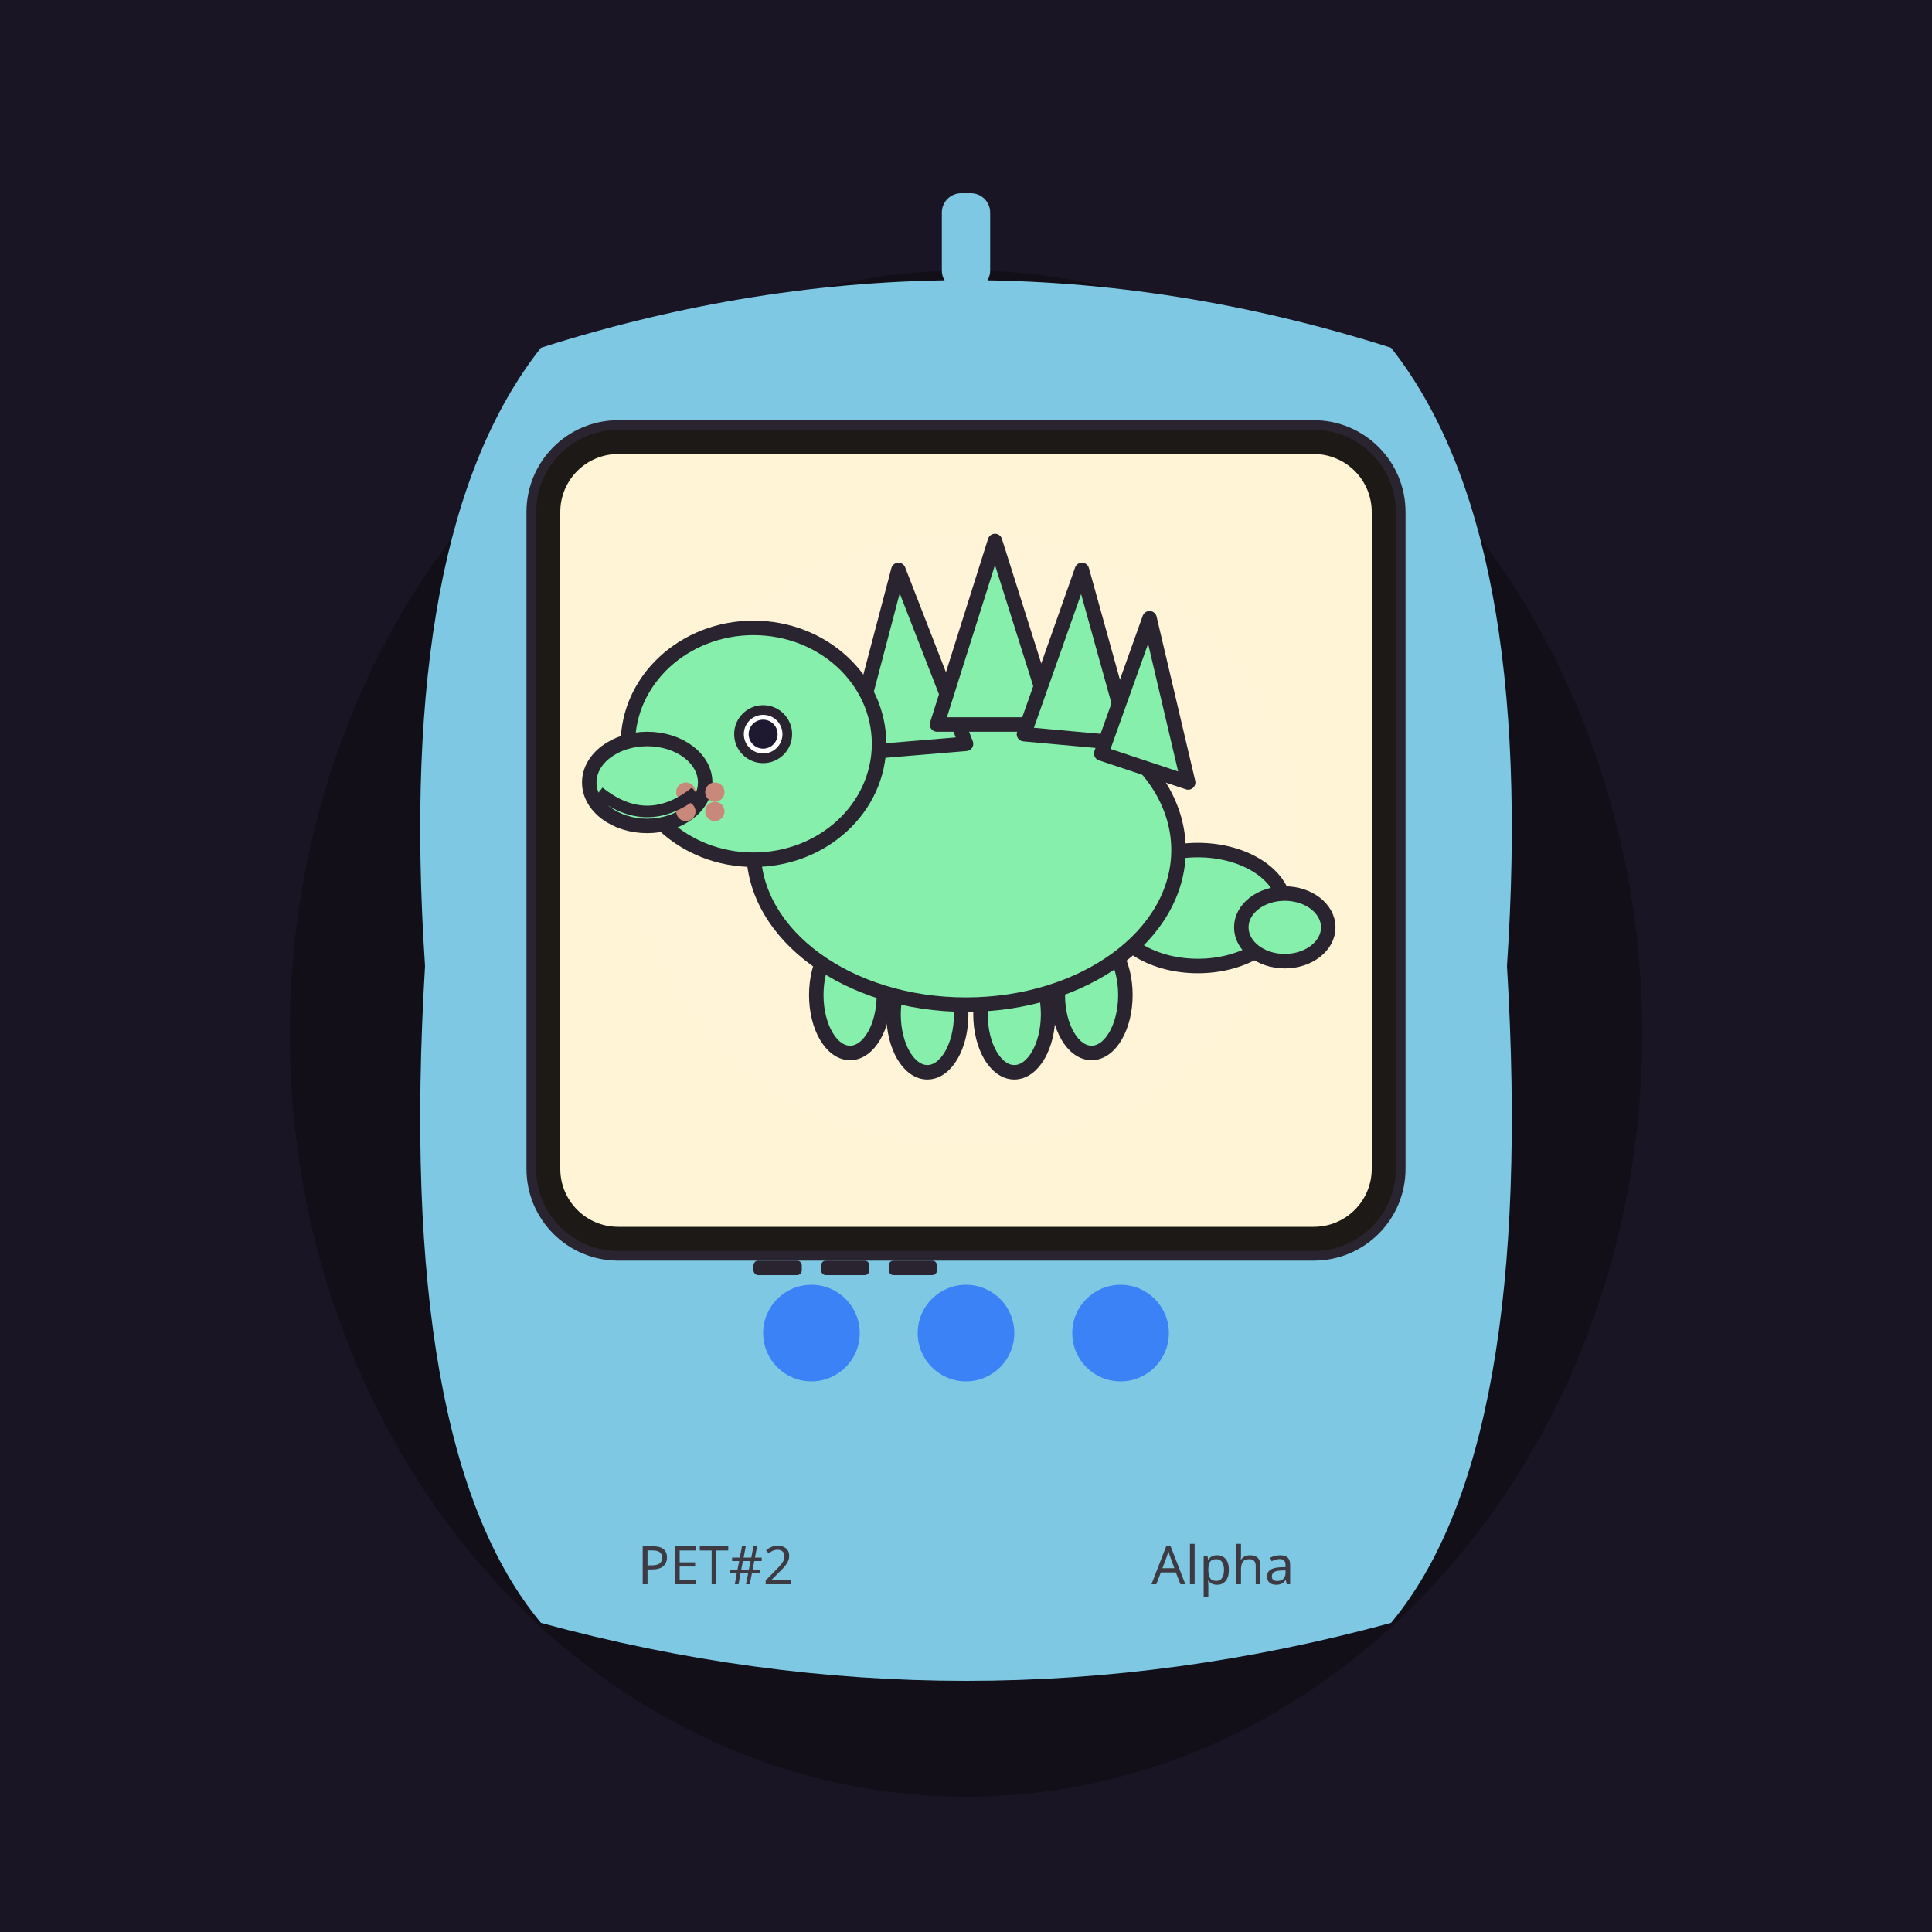
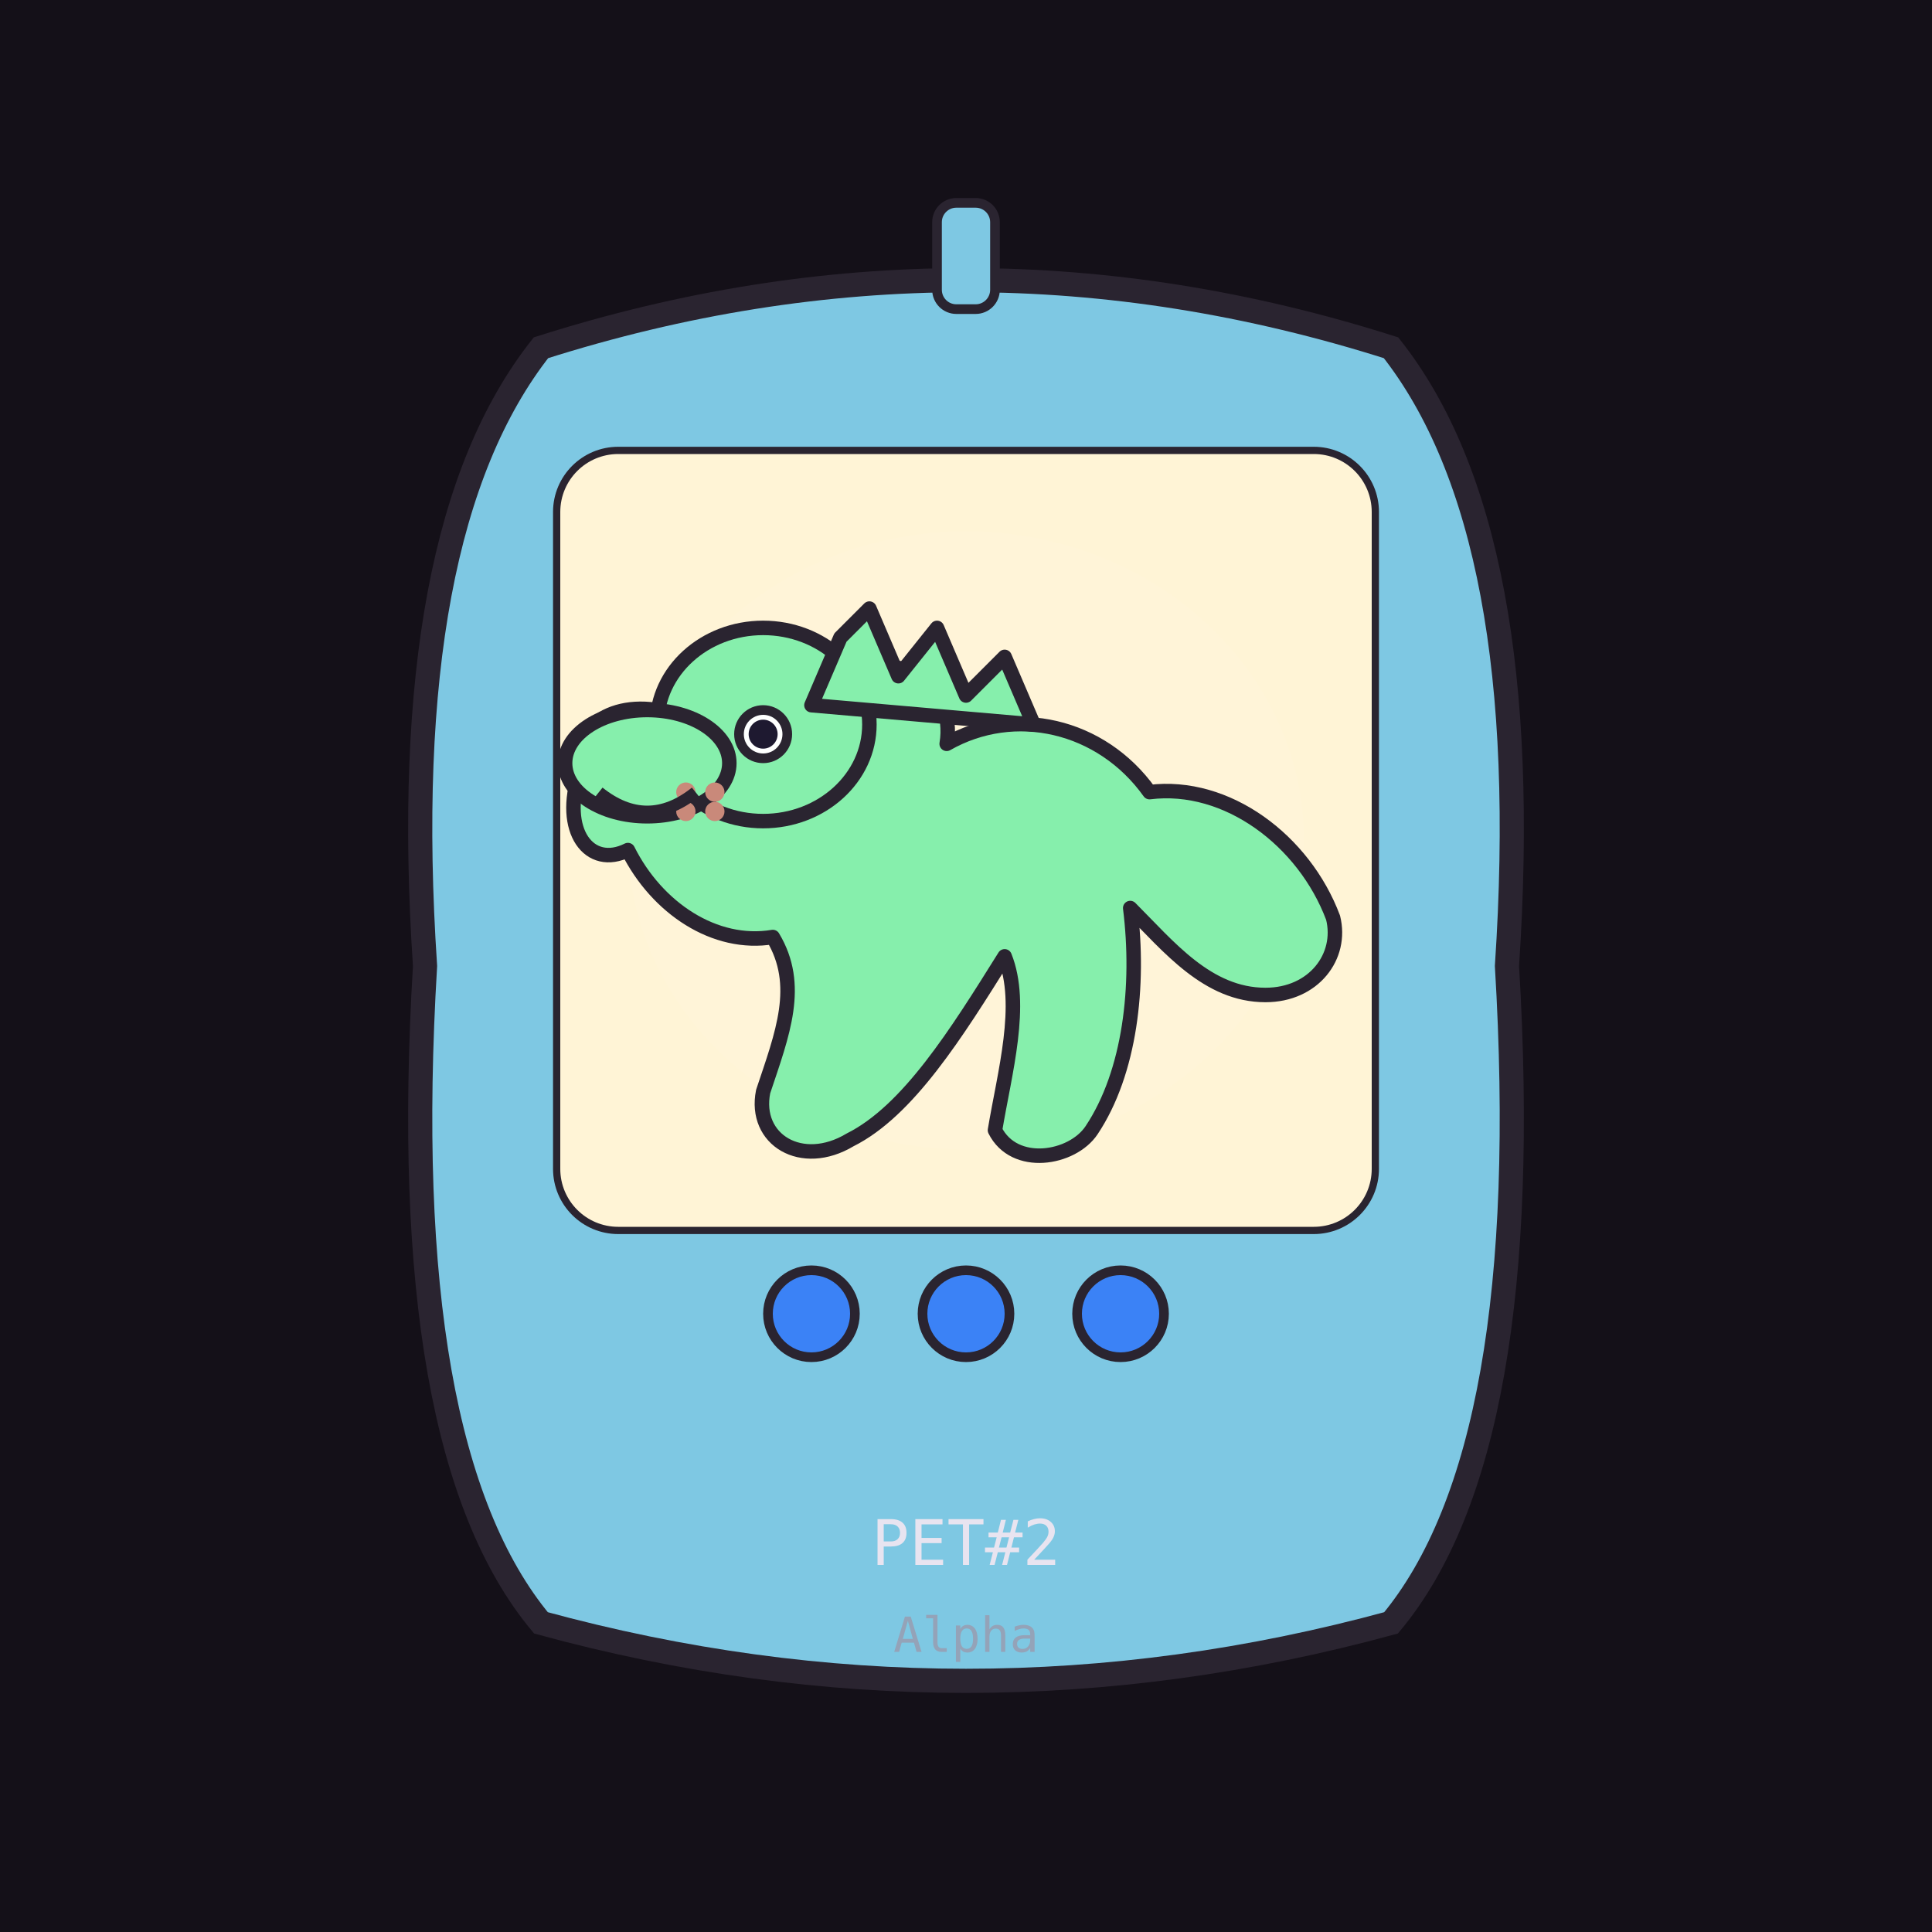
<svg xmlns="http://www.w3.org/2000/svg" viewBox="0 0 400 400">
  <defs>
    <clipPath id="scr">
      <rect x="116" y="94" width="168" height="160" rx="12" />
    </clipPath>
  </defs>
-   <rect width="400" height="400" fill="#1a1524" />
-   <ellipse cx="200" cy="214" rx="140" ry="158" fill="#000" fill-opacity=".3" />
-   <path fill="#7ec8e3" d="M112 72 Q200 44 288 72 Q318 110 312 200 Q318 300 288 336 Q200 360 112 336 Q82 300 88 200 Q82 110 112 72 Z" />
-   <rect x="195" y="40" width="10" height="20" rx="4" fill="#7ec8e3" />
-   <rect x="110" y="88" width="180" height="172" rx="18" fill="#1c1916" stroke="#2a2430" stroke-width="2" />
-   <rect data-spk="1" x="156" y="261" width="10" height="3" rx="1" fill="#2a2430" />
-   <rect data-spk="1" x="170" y="261" width="10" height="3" rx="1" fill="#2a2430" />
-   <rect data-spk="1" x="184" y="261" width="10" height="3" rx="1" fill="#2a2430" />
-   <circle cx="168" cy="276" r="10" fill="#3b82f6" />
-   <circle cx="200" cy="276" r="10" fill="#3b82f6" />
-   <circle cx="232" cy="276" r="10" fill="#3b82f6" />
-   <text data-foot="1" x="132" y="328" text-anchor="start" fill="#3d3a44" font-size="11" font-family="sans-serif">PET#2</text>
-   <text data-gen="1" x="268" y="328" text-anchor="end" fill="#3d3a44" font-size="11" font-family="sans-serif">Alpha</text>
+   <rect width="400" height="400" fill="#141018" />
+   <path fill="#7ec8e3" stroke="#2a2430" stroke-width="5" d="M112 72 Q200 44 288 72 Q318 110 312 200 Q318 300 288 336 Q200 360 112 336 Q82 300 88 200 Q82 110 112 72 Z" />
+   <rect x="194" y="42" width="12" height="22" rx="4" fill="#7ec8e3" stroke="#2a2430" stroke-width="2" />
+   <rect x="116" y="94" width="168" height="160" rx="12" fill="#0c0a10" stroke="#2a2430" stroke-width="3" />
+   <circle cx="168" cy="272" r="9" fill="#3b82f6" stroke="#2a2430" stroke-width="2" />
+   <circle cx="200" cy="272" r="9" fill="#3b82f6" stroke="#2a2430" stroke-width="2" />
+   <circle cx="232" cy="272" r="9" fill="#3b82f6" stroke="#2a2430" stroke-width="2" />
+   <text x="200" y="324" text-anchor="middle" fill="#e8e4f0" font-size="13" font-family="monospace">PET#2</text>
+   <text x="200" y="342" text-anchor="middle" fill="#94a3b8" font-size="10" font-family="monospace">Alpha</text>
  <g clip-path="url(#scr)">
    <g>
      <rect x="116" y="94" width="168" height="160" fill="#fff4d6" />
      <ellipse cx="200" cy="174" rx="70" ry="64" fill="#fff" fill-opacity=".04">
        <animate attributeName="fill-opacity" values=".04;.12;.04" dur="2.8s" repeatCount="indefinite" />
      </ellipse>
      <g data-dino="1">
-         <ellipse cx="176" cy="206" rx="7" ry="12" fill="#86efac" stroke="#2a2430" stroke-width="3" stroke-linejoin="round" />
-         <ellipse cx="192" cy="210" rx="7" ry="12" fill="#86efac" stroke="#2a2430" stroke-width="3" stroke-linejoin="round" />
-         <ellipse cx="210" cy="210" rx="7" ry="12" fill="#86efac" stroke="#2a2430" stroke-width="3" stroke-linejoin="round" />
-         <ellipse cx="226" cy="206" rx="7" ry="12" fill="#86efac" stroke="#2a2430" stroke-width="3" stroke-linejoin="round" />
-         <ellipse data-tail="1" cx="248" cy="188" rx="18" ry="12" fill="#86efac" stroke="#2a2430" stroke-width="3" stroke-linejoin="round" />
-         <ellipse cx="266" cy="192" rx="9" ry="7" fill="#86efac" stroke="#2a2430" stroke-width="3" stroke-linejoin="round" />
-         <ellipse data-dino-body="1" cx="200" cy="176" rx="44" ry="32" fill="#86efac" stroke="#2a2430" stroke-width="3" stroke-linejoin="round" />
-         <polygon data-ridge="1" points="176,156 186,118 200,154" fill="#86efac" stroke="#2a2430" stroke-width="3" stroke-linejoin="round" />
-         <polygon points="194,150 206,112 218,150" fill="#86efac" stroke="#2a2430" stroke-width="3" stroke-linejoin="round" />
-         <polygon points="212,152 224,118 234,154" fill="#86efac" stroke="#2a2430" stroke-width="3" stroke-linejoin="round" />
-         <polygon points="228,156 238,128 246,162" fill="#86efac" stroke="#2a2430" stroke-width="3" stroke-linejoin="round" />
-         <ellipse data-dino-head="1" cx="156" cy="154" rx="26" ry="24" fill="#86efac" stroke="#2a2430" stroke-width="3" stroke-linejoin="round" />
-         <ellipse data-snout="1" cx="134" cy="162" rx="12" ry="9" fill="#86efac" stroke="#2a2430" stroke-width="3" stroke-linejoin="round" />
+         <path data-dino-body="1" data-tail="1" d="M120 160 C118 150 128 144 140 148 C148 134 164 128 176 140 C186 134 198 142 196 154 C210 146 228 150 238 164 C254 162 270 174 276 190 C278 198 272 206 262 206 C250 206 242 196 234 188 C236 204 234 222 226 234 C222 240 210 242 206 234 C208 222 212 208 208 198 C198 214 188 230 176 236 C166 242 156 236 158 226 C162 214 166 204 160 194 C148 196 136 188 130 176 C122 180 116 172 120 160 Z" fill="#86efac" stroke="#2a2430" stroke-width="3" stroke-linejoin="round" />
+         <ellipse data-dino-head="1" cx="158" cy="150" rx="22" ry="20" fill="#86efac" stroke="#2a2430" stroke-width="3" stroke-linejoin="round" />
+         <ellipse cx="134" cy="158" rx="17" ry="11" fill="#86efac" stroke="#2a2430" stroke-width="3" stroke-linejoin="round" />
+         <polygon data-ridge="1" points="168,146 174,132 180,126 186,140 194,130 200,144 208,136 214,150" fill="#86efac" stroke="#2a2430" stroke-width="3" stroke-linejoin="round" />
      </g>
      <g data-face="1" data-sp="2" data-cx="158" data-ey="152" data-gap="8">
        <circle cx="142" cy="164" r="2" fill="#c9897a" />
        <circle cx="148" cy="168" r="2" fill="#c9897a" />
        <circle cx="148" cy="164" r="2" fill="#c9897a" />
        <circle cx="142" cy="168" r="2" fill="#c9897a" />
        <g data-eyes="0" data-kind="0">
          <circle cx="158" cy="152" data-dino-eye="1" r="5" fill="#fff" stroke="#2a2430" stroke-width="2" />
          <circle cx="158" cy="152" r="3" fill="#1e1930">
            <animate attributeName="opacity" values="1;1;1;.2;1" dur="3.2s" repeatCount="indefinite" />
          </circle>
        </g>
        <path data-snout="1" d="M124 164 Q134 172 144 164" fill="none" stroke="#2a2430" stroke-width="2.4" />
      </g>
      <animateTransform attributeName="transform" type="translate" values="0 0;1 -1;-1 1;0 0" dur="9s" repeatCount="indefinite" />
    </g>
  </g>
</svg>
